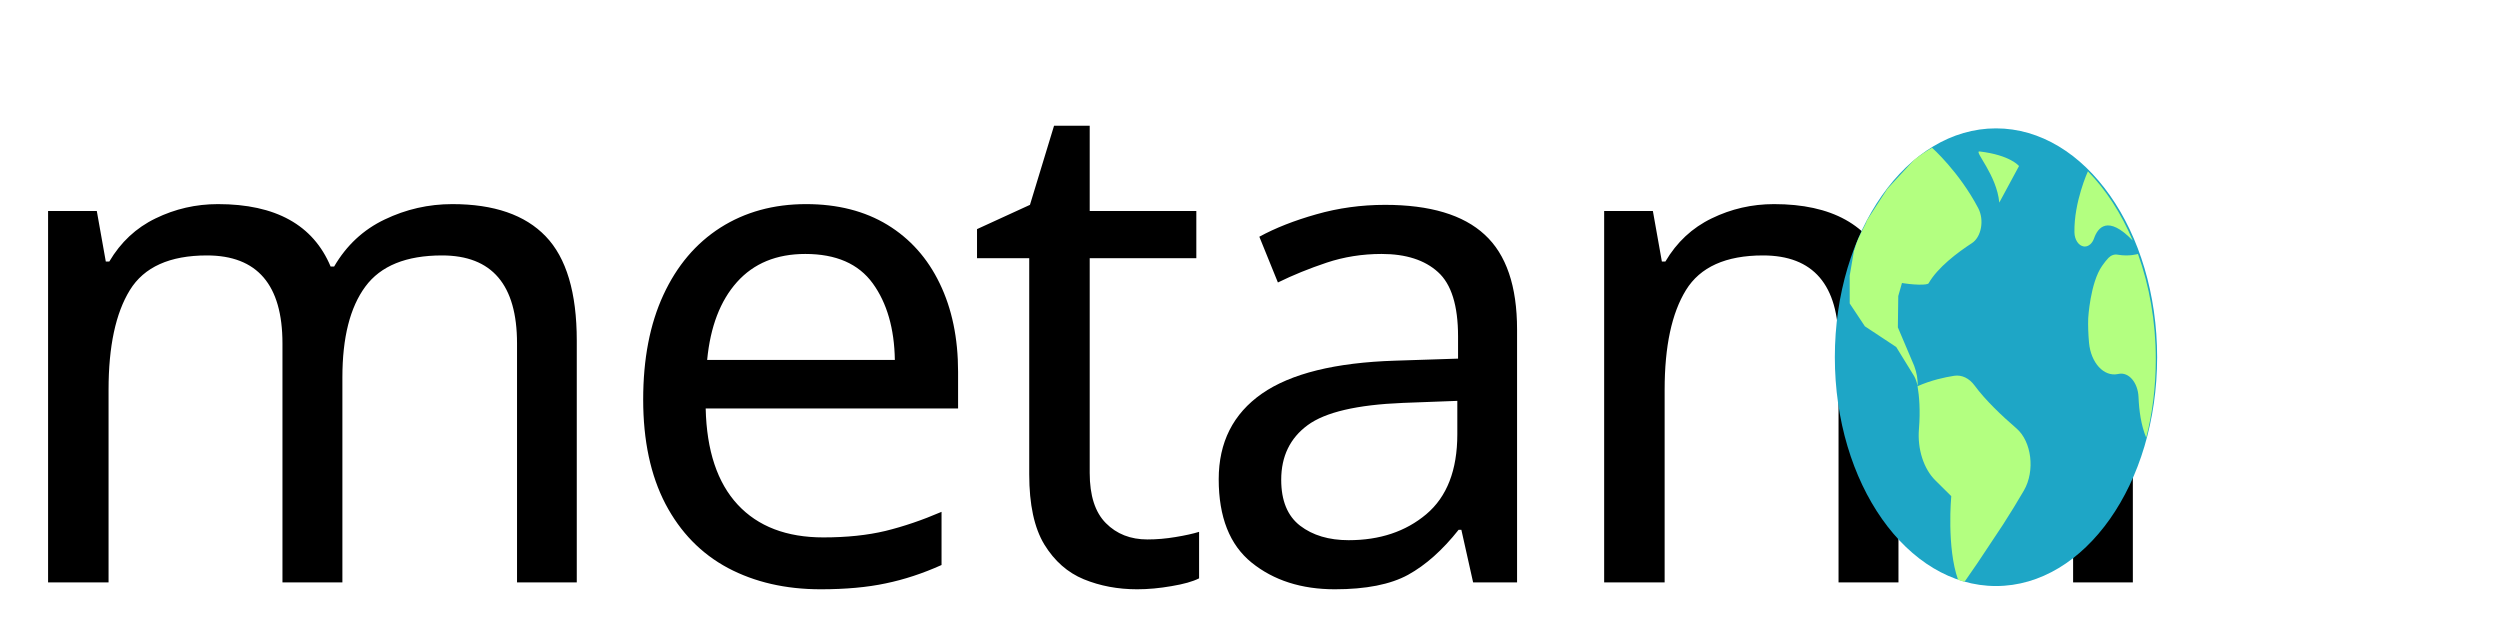
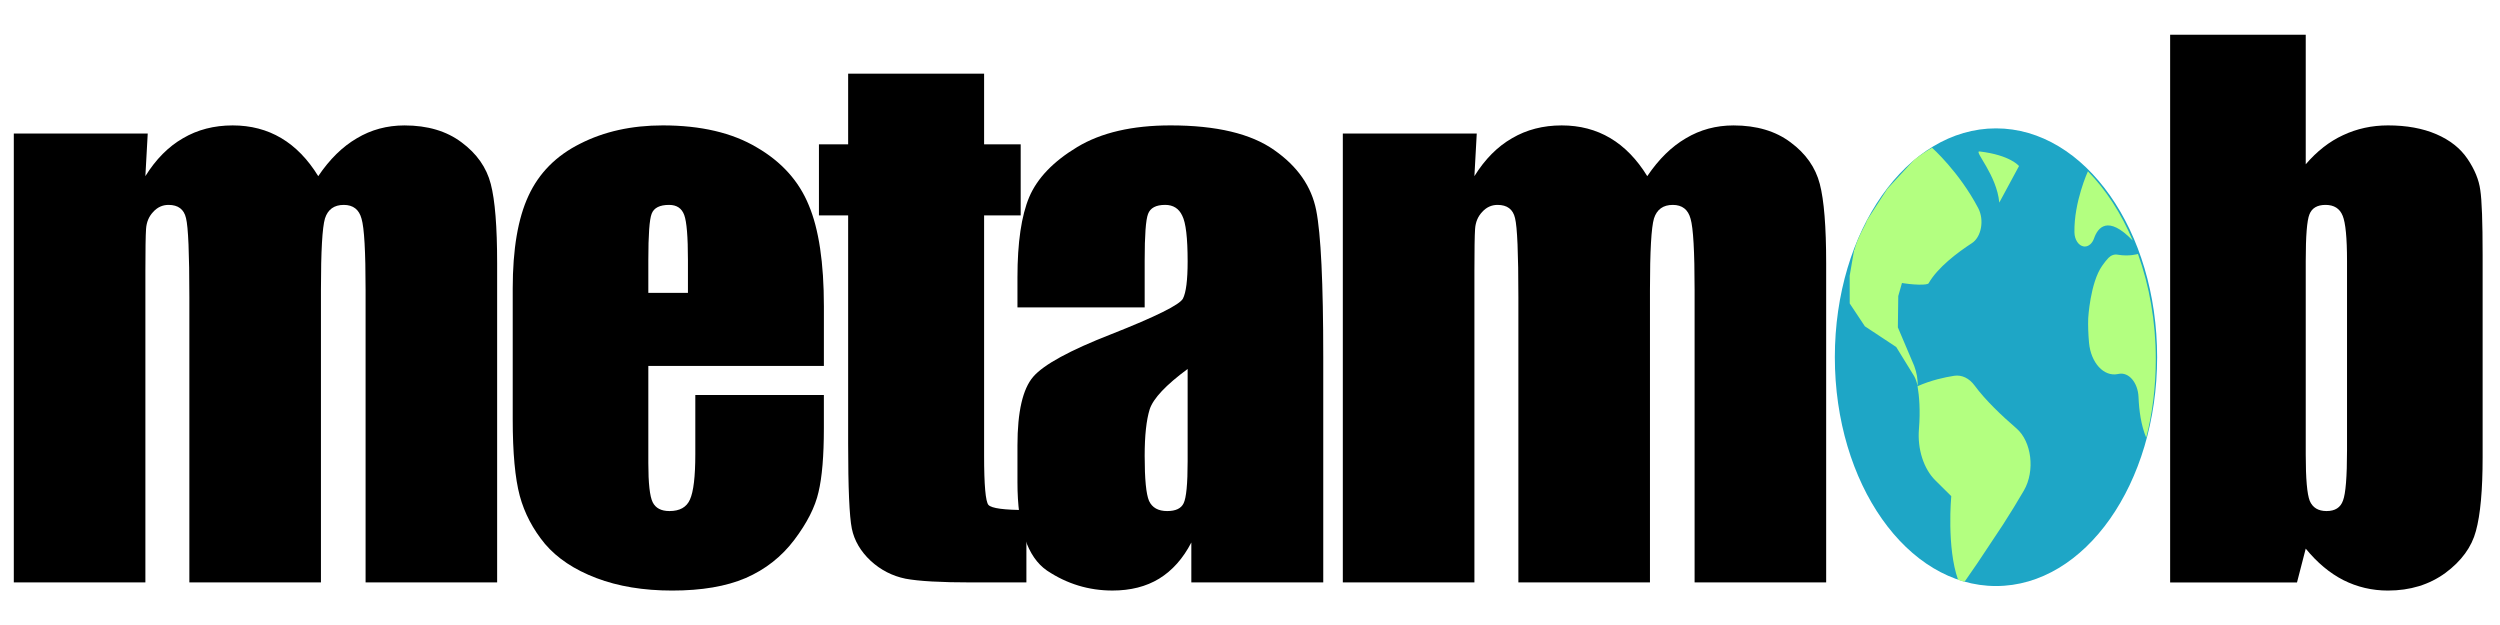
<svg xmlns="http://www.w3.org/2000/svg" width="800" height="200" viewBox="0 0 211.667 52.917" version="1.1" id="svg5">
  <defs id="defs2" />
  <g id="layer1">
    <g id="g4175" transform="matrix(0.1260159,0,0,0.1260159,-2.976402,2.30824)" />
    <g id="g4177" transform="matrix(0.1260159,0,0,0.1260159,-2.976402,2.30824)" />
    <g id="g4179" transform="matrix(0.1260159,0,0,0.1260159,-2.976402,2.30824)" />
    <g id="g4181" transform="matrix(0.1260159,0,0,0.1260159,-2.976402,2.30824)" />
    <g id="g4183" transform="matrix(0.1260159,0,0,0.1260159,-2.976402,2.30824)" />
    <g id="g4185" transform="matrix(0.1260159,0,0,0.1260159,-2.976402,2.30824)" />
    <g id="g4187" transform="matrix(0.1260159,0,0,0.1260159,-2.976402,2.30824)" />
    <g id="g4189" transform="matrix(0.1260159,0,0,0.1260159,-2.976402,2.30824)" />
    <g id="g4191" transform="matrix(0.1260159,0,0,0.1260159,-2.976402,2.30824)" />
    <g id="g4193" transform="matrix(0.1260159,0,0,0.1260159,-2.976402,2.30824)" />
    <g id="g4195" transform="matrix(0.1260159,0,0,0.1260159,-2.976402,2.30824)" />
    <g id="g4197" transform="matrix(0.1260159,0,0,0.1260159,-2.976402,2.30824)" />
    <g id="g4199" transform="matrix(0.1260159,0,0,0.1260159,-2.976402,2.30824)" />
    <g id="g4201" transform="matrix(0.1260159,0,0,0.1260159,-2.976402,2.30824)" />
    <g id="g4203" transform="matrix(0.1260159,0,0,0.1260159,-2.976402,2.30824)" />
-     <text xml:space="preserve" style="font-style:normal;font-variant:normal;font-weight:normal;font-stretch:normal;font-size:58.431px;line-height:125%;font-family:Impact;-inkscape-font-specification:'Impact, Normal';font-variant-ligatures:normal;font-variant-caps:normal;font-variant-numeric:normal;font-variant-east-asian:normal;letter-spacing:-2.301px;word-spacing:0px;fill:#000000;fill-opacity:1;stroke:none;stroke-width:3.652px;stroke-linecap:butt;stroke-linejoin:miter;stroke-opacity:1" x="-0.882" y="49.121" id="text2670" transform="scale(0.9961219,1.003893)">
-       <tspan id="tspan2668" style="font-style:normal;font-variant:normal;font-weight:normal;font-stretch:normal;font-size:58.431px;font-family:Impact;-inkscape-font-specification:'Impact, Normal';font-variant-ligatures:normal;font-variant-caps:normal;font-variant-numeric:normal;font-variant-east-asian:normal;fill:#000000;stroke-width:3.652px" x="-0.882" y="49.121">metam<tspan style="fill:none" id="tspan5909">o</tspan>b</tspan>
-     </text>
+     <g aria-label="metamob" transform="scale(0.9961219,1.003893)" id="text2670" style="font-size:58.431px;line-height:125%;font-family:Impact;-inkscape-font-specification:'Impact, Normal';letter-spacing:-2.301px;word-spacing:0px;stroke-width:3.652px">
+       <path d="m 12.556,11.261 -0.2,3.595 q 1.341,-2.14 3.195,-3.195 1.854,-1.084 4.223,-1.084 4.622,0 7.275,4.28 1.455,-2.14 3.281,-3.195 1.826,-1.084 4.051,-1.084 2.939,0 4.85,1.427 1.94,1.427 2.482,3.509 0.542,2.054 0.542,6.705 V 49.121 H 31.073 V 24.442 q 0,-4.85 -0.342,-5.991 -0.314,-1.17 -1.512,-1.17 -1.227,0 -1.598,1.141 -0.342,1.141 -0.342,6.02 V 49.121 H 16.094 V 25.07 q 0,-5.563 -0.285,-6.676 -0.257,-1.113 -1.484,-1.113 -0.77,0 -1.312,0.599 -0.542,0.571 -0.599,1.427 -0.057,0.827 -0.057,3.566 V 49.121 H 1.173 V 11.261 Z" id="path863" />
+       <path d="M 70.027,30.862 H 55.105 v 8.188 q 0,2.568 0.371,3.31 0.371,0.742 1.427,0.742 1.312,0 1.74,-0.97 0.456,-0.999 0.456,-3.823 v -4.993 h 10.927 v 2.796 q 0,3.509 -0.456,5.392 -0.428,1.883 -2.054,4.023 -1.626,2.14 -4.137,3.224 -2.482,1.056 -6.248,1.056 -3.652,0 -6.448,-1.056 -2.796,-1.056 -4.365,-2.882 Q 44.777,44.014 44.178,41.818 43.579,39.592 43.579,35.37 V 24.328 q 0,-4.964 1.341,-7.817 1.341,-2.882 4.394,-4.394 3.053,-1.541 7.019,-1.541 4.85,0 7.989,1.854 3.167,1.826 4.422,4.879 1.284,3.024 1.284,8.531 z M 58.472,24.699 v -2.767 q 0,-2.939 -0.314,-3.795 -0.314,-0.856 -1.284,-0.856 -1.198,0 -1.484,0.742 -0.285,0.713 -0.285,3.909 v 2.767 z" id="path865" />
+       <path d="m 83.645,6.211 v 5.963 h 3.11 v 5.991 h -3.11 v 20.257 q 0,3.738 0.371,4.165 0.399,0.428 3.224,0.428 v 6.106 h -4.651 q -3.937,0 -5.621,-0.314 -1.683,-0.342 -2.967,-1.512 -1.284,-1.198 -1.598,-2.71 -0.314,-1.541 -0.314,-7.19 v -19.23 h -2.482 v -5.991 h 2.482 V 6.211 Z" id="path867" />
+       <path d="m 97.293,25.926 h -10.813 v -2.539 q 0,-4.394 0.999,-6.762 1.027,-2.397 4.08,-4.223 3.053,-1.826 7.932,-1.826 5.849,0 8.816,2.083 2.967,2.054 3.566,5.078 0.599,2.996 0.599,12.382 v 19.001 h -11.213 v -3.367 q -1.056,2.026 -2.739,3.053 -1.655,0.999 -3.966,0.999 -3.024,0 -5.563,-1.683 -2.511,-1.712 -2.511,-7.447 V 37.566 q 0,-4.251 1.341,-5.792 1.341,-1.541 6.648,-3.595 5.678,-2.225 6.077,-2.996 0.399,-0.77 0.399,-3.138 0,-2.967 -0.457,-3.852 -0.428,-0.913 -1.455,-0.913 -1.17,0 -1.455,0.77 -0.285,0.742 -0.285,3.909 z m 3.652,5.193 q -2.767,2.026 -3.224,3.395 -0.428,1.369 -0.428,3.937 0,2.939 0.371,3.795 0.399,0.856 1.541,0.856 1.084,0 1.398,-0.656 0.342,-0.685 0.342,-3.538 z" id="path869" />
+       <path d="m 125.519,11.261 -0.2,3.595 q 1.341,-2.14 3.195,-3.195 1.854,-1.084 4.223,-1.084 4.622,0 7.275,4.28 1.455,-2.14 3.281,-3.195 1.826,-1.084 4.051,-1.084 2.939,0 4.85,1.427 1.94,1.427 2.482,3.509 0.542,2.054 0.542,6.705 V 49.121 H 144.035 V 24.442 q 0,-4.85 -0.342,-5.991 -0.314,-1.17 -1.512,-1.17 -1.227,0 -1.598,1.141 -0.342,1.141 -0.342,6.02 V 49.121 H 129.057 V 25.07 q 0,-5.563 -0.285,-6.676 -0.257,-1.113 -1.484,-1.113 -0.77,0 -1.312,0.599 -0.542,0.571 -0.599,1.427 -0.057,0.827 -0.057,3.566 V 49.121 H 114.135 V 11.261 Z" id="path871" />
+       <path d="m 182.961,24.556 v 9.272 q 0,5.107 -0.514,7.504 -0.514,2.368 -2.197,4.451 -1.683,2.054 -4.337,3.053 -2.625,0.97 -6.049,0.97 -3.823,0 -6.476,-0.827 -2.653,-0.856 -4.137,-2.539 -1.455,-1.712 -2.083,-4.108 -0.628,-2.425 -0.628,-7.247 v -9.7 q 0,-5.278 1.141,-8.245 1.141,-2.967 4.108,-4.765 2.967,-1.797 7.589,-1.797 3.88,0 6.648,1.17 2.796,1.141 4.308,2.996 1.512,1.854 2.054,3.823 0.571,1.969 0.571,5.991 z m -11.526,-2.853 q 0,-2.91 -0.314,-3.652 -0.314,-0.77 -1.341,-0.77 -1.027,0 -1.369,0.77 -0.342,0.742 -0.342,3.652 V 38.793 q 0,2.682 0.342,3.509 0.342,0.799 1.341,0.799 1.027,0 1.341,-0.742 0.342,-0.742 0.342,-3.195 z" style="fill:none" id="path873" />
+       <path d="M 195.98,2.93 V 13.857 q 1.427,-1.655 3.167,-2.454 1.769,-0.827 3.823,-0.827 2.368,0 4.108,0.742 1.74,0.742 2.653,2.083 0.913,1.341 1.084,2.625 0.2,1.284 0.2,5.478 v 17.061 q 0,4.165 -0.571,6.22 -0.542,2.026 -2.596,3.538 -2.054,1.484 -4.879,1.484 -2.026,0 -3.795,-0.884 -1.74,-0.884 -3.195,-2.653 l -0.742,2.853 H 184.454 V 2.93 Z m 3.509,19.087 q 0,-2.939 -0.371,-3.823 -0.371,-0.913 -1.455,-0.913 -1.056,0 -1.369,0.799 -0.314,0.77 -0.314,3.937 v 16.32 q 0,3.053 0.342,3.909 0.371,0.856 1.427,0.856 1.084,0 1.398,-0.884 0.342,-0.884 0.342,-4.251 z" id="path875" />
+     </g>
    <g id="g1455" transform="matrix(1,0,0,1.419998,1.880289,-12.95614)">
      <circle style="fill:#1ea6c6;fill-opacity:1;stroke:#000000;stroke-width:0;stroke-linecap:round;stroke-linejoin:round;paint-order:stroke fill markers;stop-color:#000000" id="path495" cx="167.114" cy="30.422" r="13.644" />
      <path id="path4158" style="fill:#b3ff80;stroke-width:0.073" d="m 161.701,17.935 c -0.52,0.208 -1.025,0.447 -1.512,0.714 l -2.279,1.737 -1.773,1.93 c 0.165,0.025 -1.683,1.883 -0.857,2.535 1.478,1.167 5.939,1.399 6.129,1.164 0.767,-0.946 2.442,-1.833 3.667,-2.394 0.802,-0.367 1.062,-1.378 0.535,-2.085 -1.617,-2.171 -3.909,-3.601 -3.909,-3.601 z m 3.999,0.218 c -0.438,0.002 1.479,1.407 1.693,3.051 l 1.67,-2.179 c 0,0 -0.726,-0.654 -3.341,-0.871 -0.008,-6.91e-4 -0.023,-0.001 -0.023,-0.001 z m 9.197,1.185 c 0,0 -1.189,1.824 -1.141,3.643 0.011,0.435 0.351,0.791 0.785,0.837 0.03,0.003 0.062,0.005 0.092,0.005 0.33,0 0.635,-0.187 0.785,-0.489 0.318,-0.638 1.155,-1.41 3.269,0.129 l 0.001,-9.22e-4 c -0.971,-1.62 -2.264,-3.025 -3.792,-4.124 z m 4.238,4.928 c 0,0 -0.738,0.165 -1.726,0.043 -0.275,-0.034 -0.552,0.033 -0.776,0.194 -0.156,0.113 -0.336,0.274 -0.535,0.474 -1.009,1.014 -1.176,3.123 -1.176,3.123 -0.02,0.44 -1.5e-4,0.927 0.07,1.464 0.158,1.194 1.252,2.037 2.444,1.862 0.017,-0.002 0.035,-0.005 0.052,-0.007 0.86,-0.134 1.645,0.515 1.694,1.384 0.044,0.784 0.211,1.672 0.652,2.421 h 5.8e-4 c 0.524,-1.459 0.81,-3.032 0.81,-4.671 0,-2.264 -0.545,-4.401 -1.511,-6.287 z m -18.946,6.673 -1.383,-2.294 0.034,-1.869 0.405,-1.008 -4.143,-1.746 -0.376,1.545 0.003,1.651 1.284,1.362 2.654,1.235 1.522,1.741 c 0.13,0.169 0.227,0.363 0.279,0.575 0.001,0.006 0.003,0.011 0.004,0.017 0.042,-0.413 -0.078,-0.816 -0.283,-1.21 z m 0.283,1.21 c 0.139,0.577 0.249,1.438 0.119,2.556 -0.139,1.197 0.399,2.372 1.388,3.061 l 1.348,0.941 c 0,0 -0.4,3.06 0.576,4.986 0.117,0.023 0.118,0.035 0.262,0.065 0.128,0.021 0.145,0.036 0.291,0.05 0.224,-0.222 0.58,-0.582 1.101,-1.123 l 2.148,-2.278 c 0.62,-0.681 1.239,-1.385 1.777,-2.042 0.956,-1.169 0.654,-2.914 -0.636,-3.698 -1.205,-0.731 -2.625,-1.675 -3.539,-2.553 -0.46,-0.441 -1.092,-0.652 -1.726,-0.584 -0.813,0.088 -1.966,0.265 -3.108,0.621 z" />
    </g>
  </g>
</svg>
